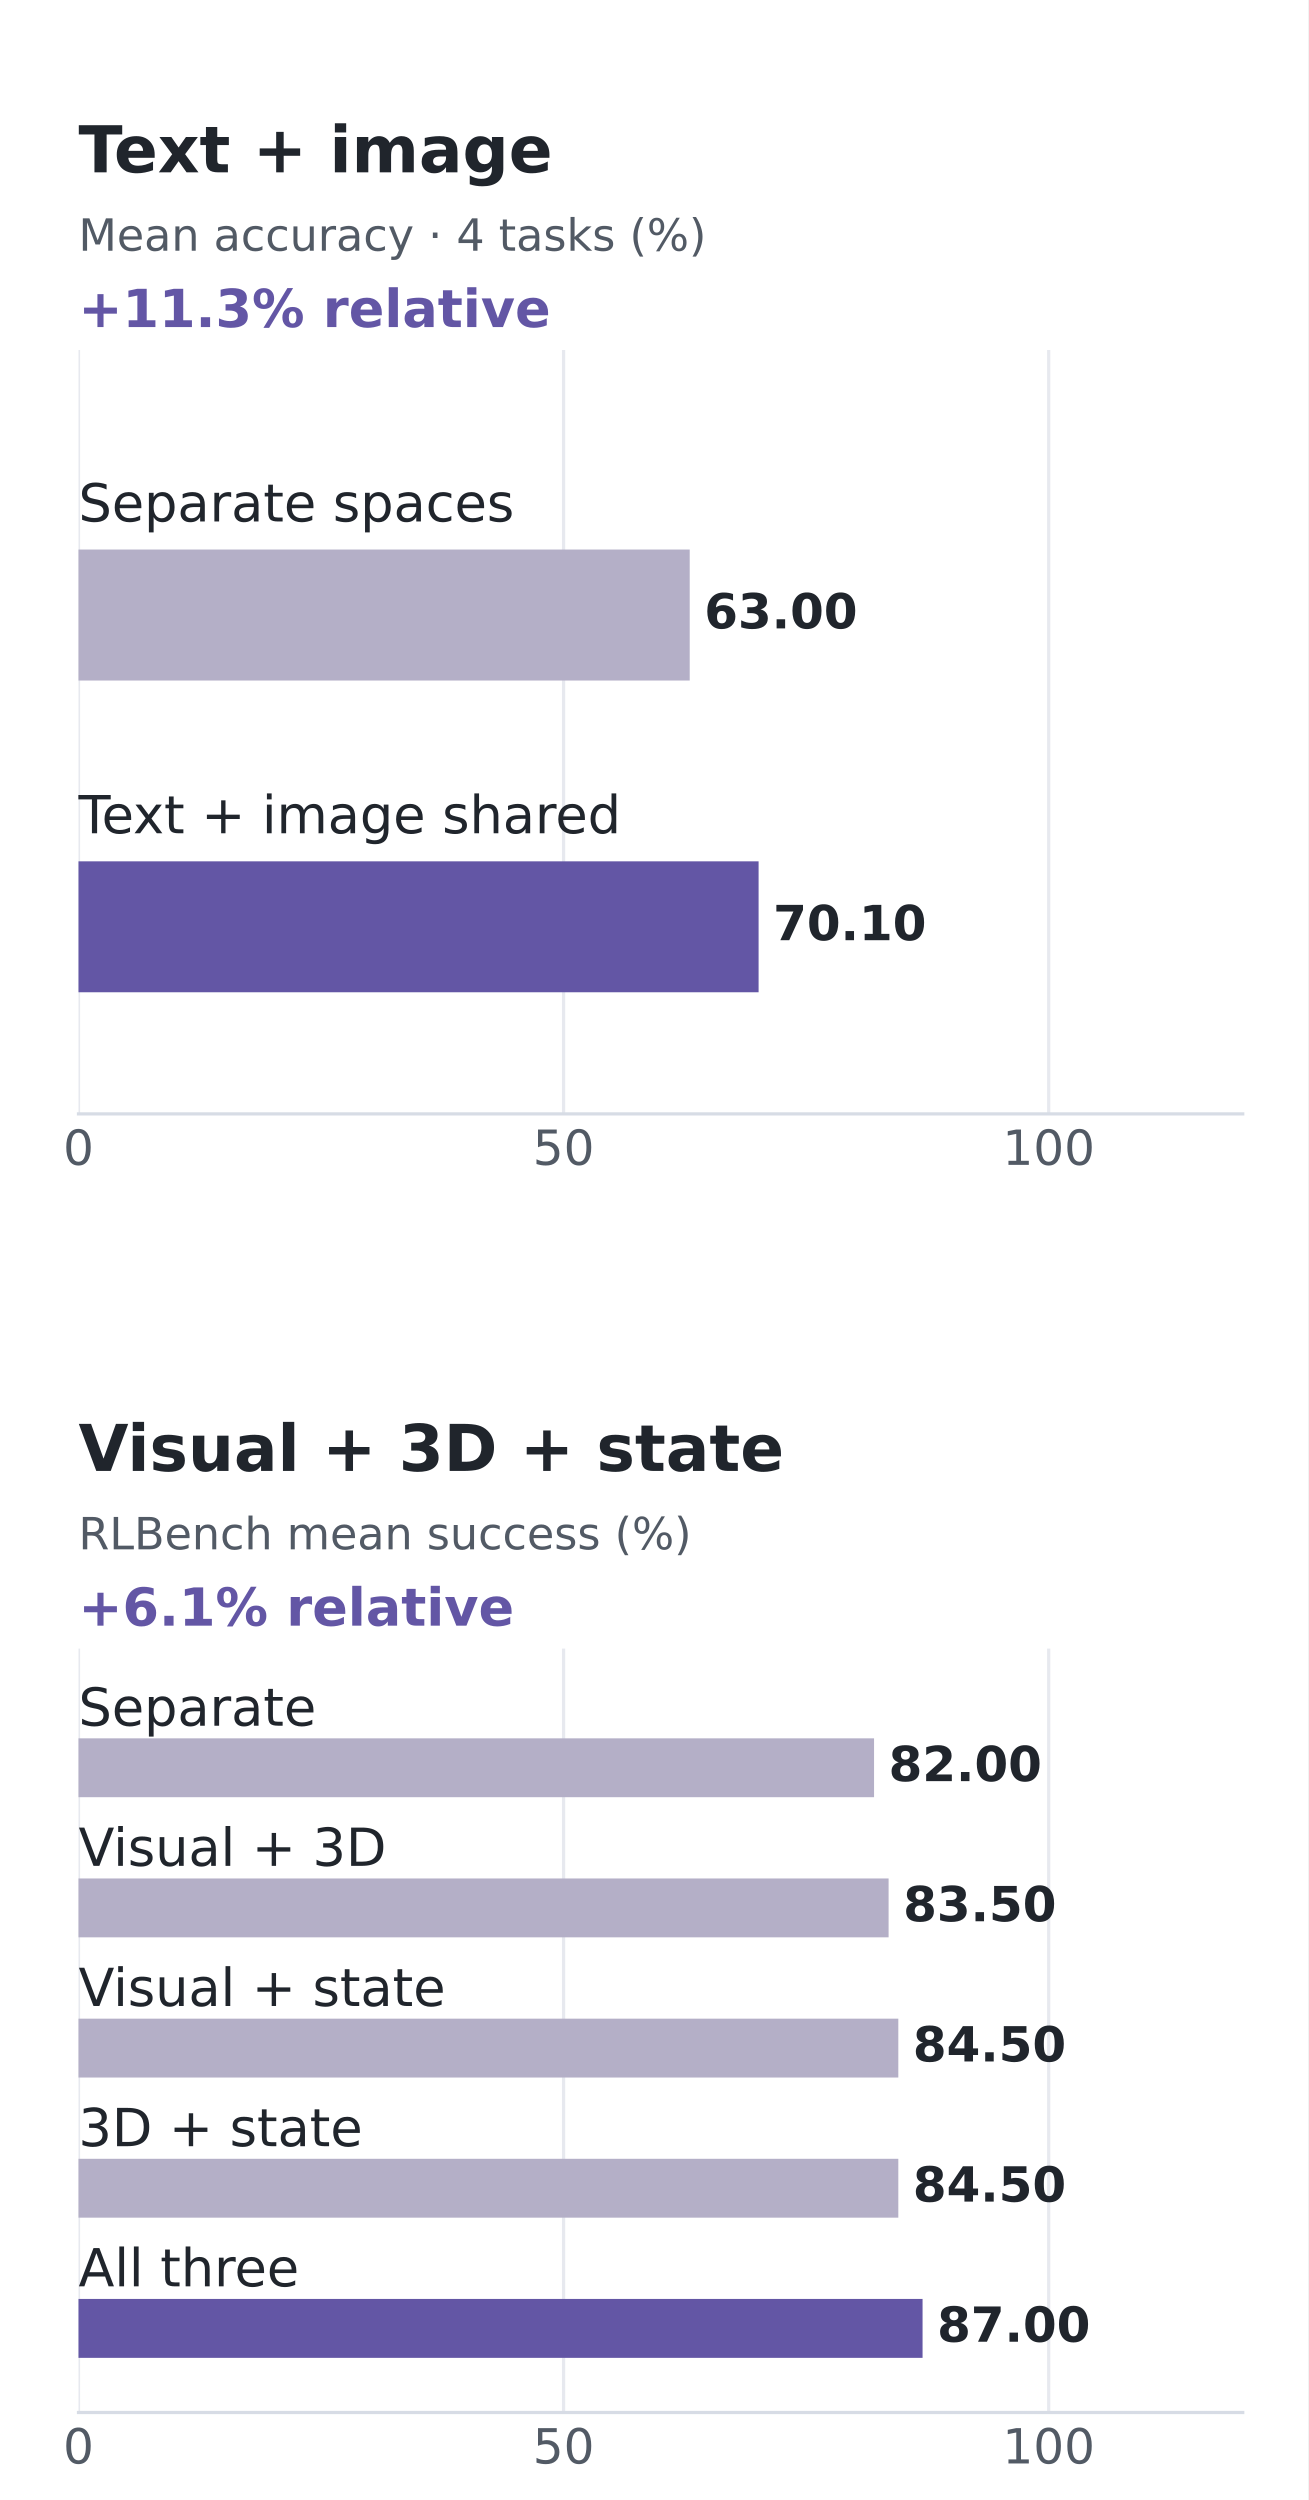
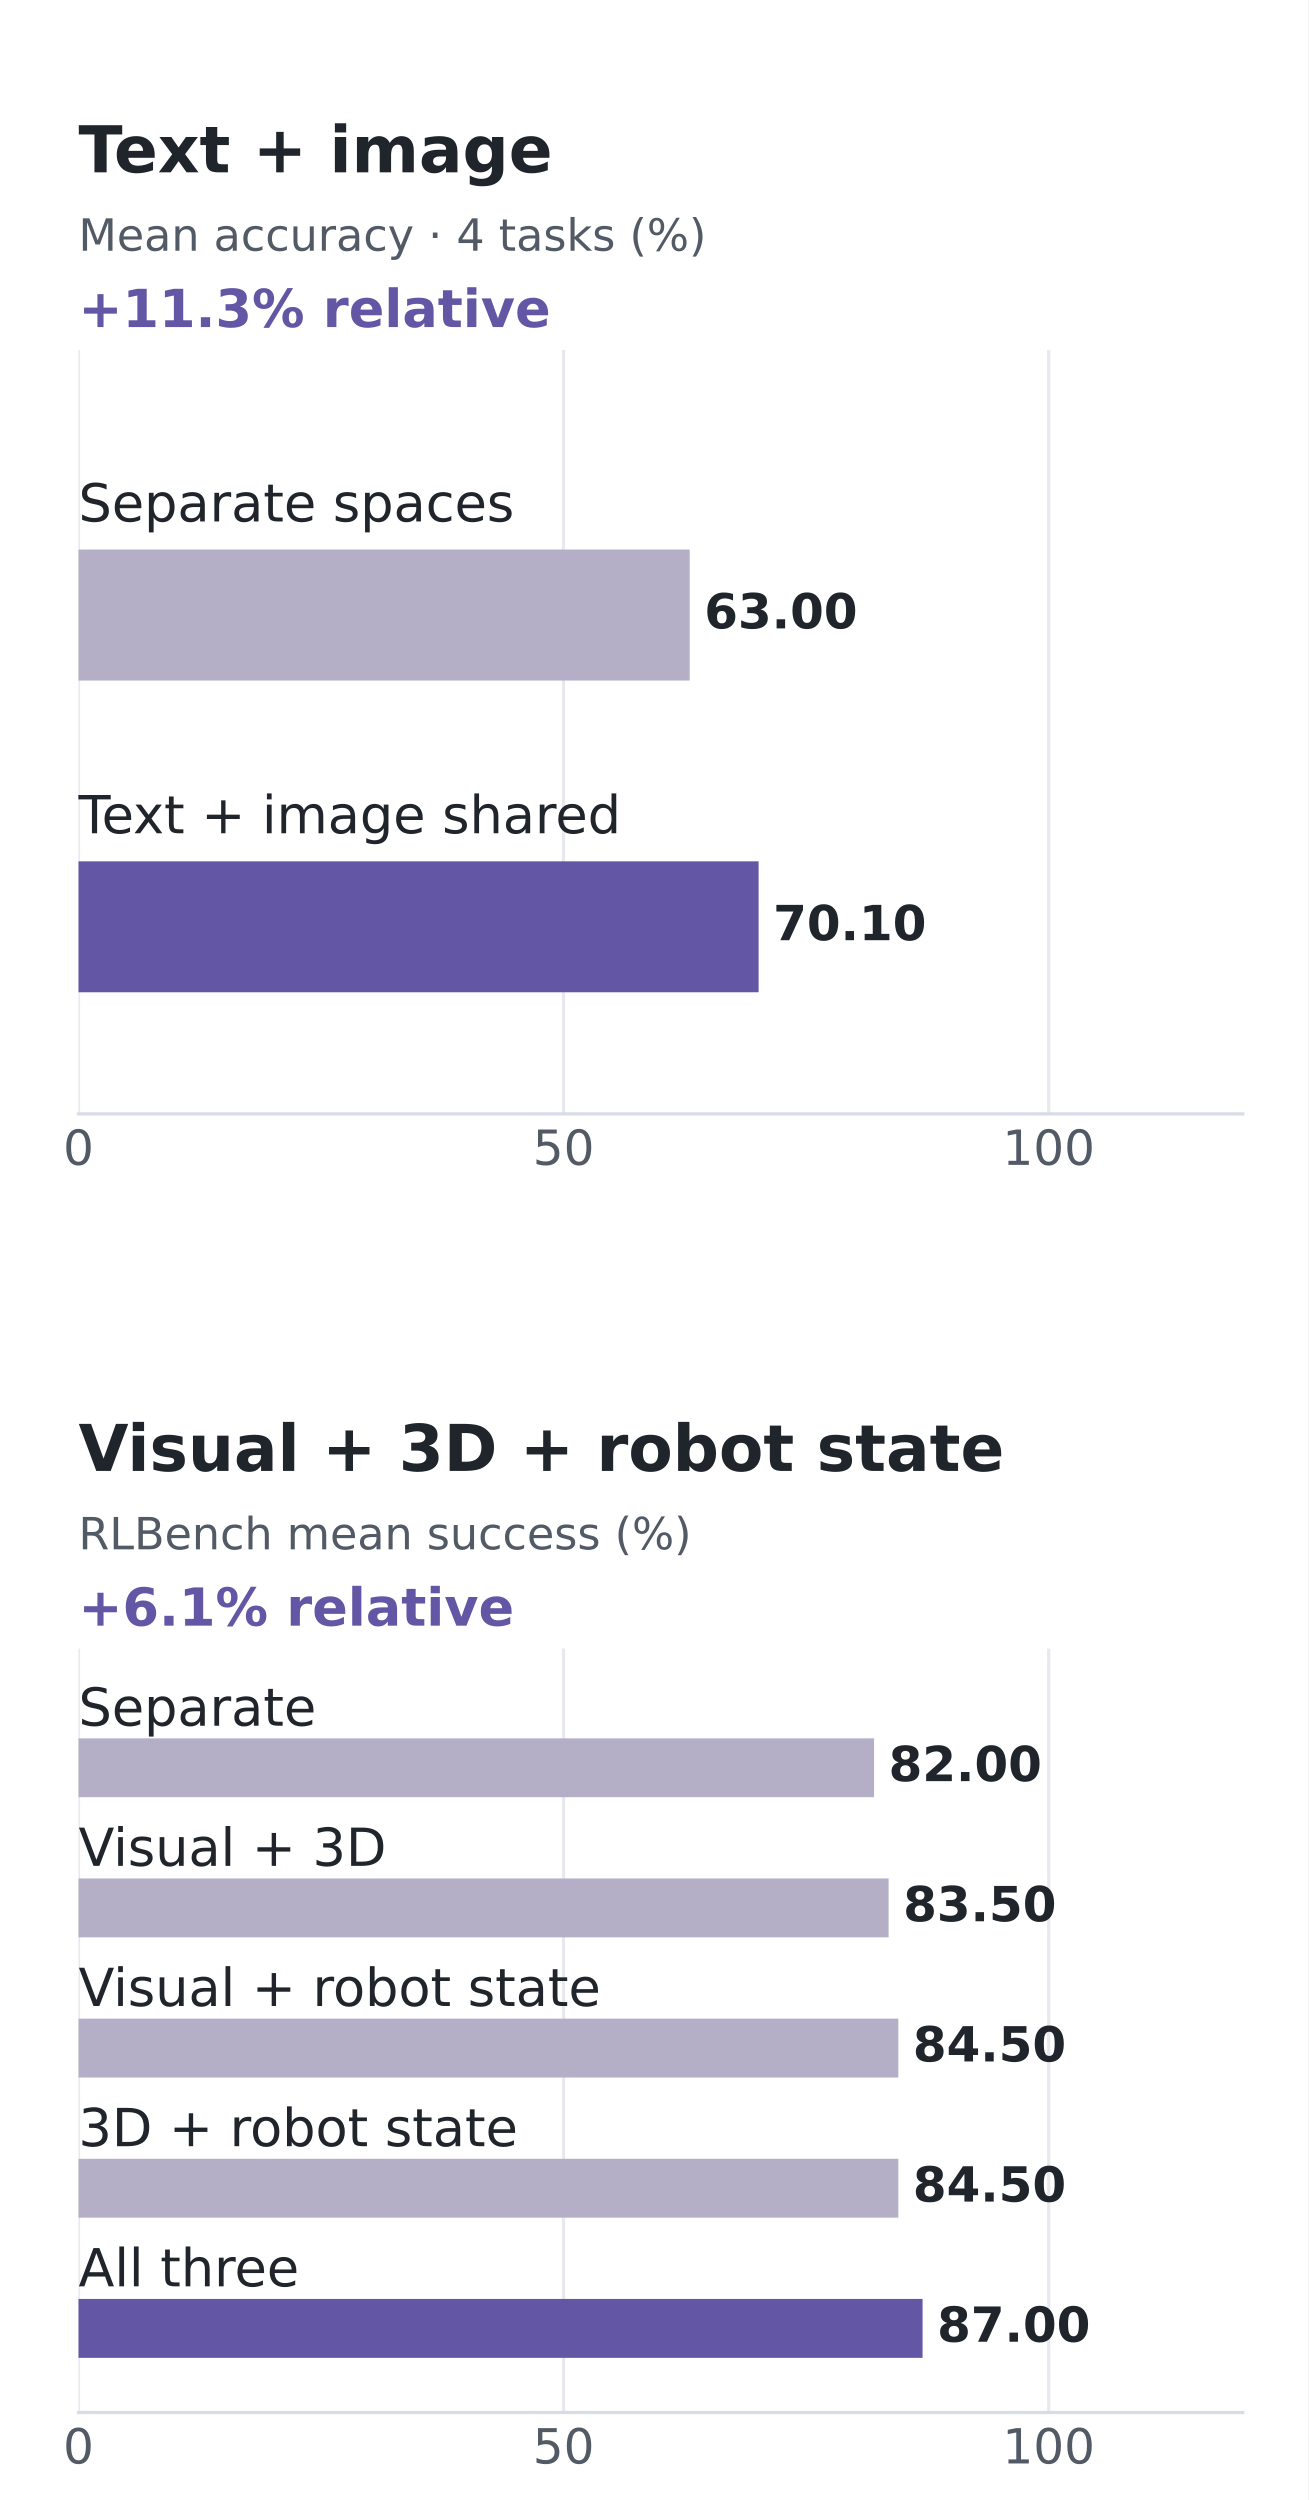
<svg xmlns="http://www.w3.org/2000/svg" width="324pt" height="619.2pt" viewBox="0 0 324 619.2" version="1.1">
  <defs>
    <style type="text/css">*{stroke-linejoin: round; stroke-linecap: butt}</style>
  </defs>
  <g id="figure_1">
    <g id="patch_1">
      <path d="M 0 619.2 L 324 619.2 L 324 0 L 0 0 z " style="fill: #ffffff" />
    </g>
    <g id="axes_1">
      <g id="patch_2">
        <path d="M 19.44 275.888 L 307.8 275.888 L 307.8 86.688 L 19.44 86.688 z " style="fill: #ffffff" />
      </g>
      <g id="matplotlib.axis_1">
        <g id="xtick_1">
          <g id="line2d_1">
            <path d="M 19.44 275.888 L 19.44 86.688 " clip-path="url(#p3124d137c5)" style="fill: none; stroke: #e7e9ef; stroke-width: 0.8; stroke-linecap: square" />
          </g>
          <g id="line2d_2" />
          <g id="text_1">
            <text style="fill: #525a65; font: 12px 'DejaVu Sans'; text-anchor: middle" x="19.44" y="288.506" transform="rotate(-0 19.44 288.5061)">0</text>
          </g>
        </g>
        <g id="xtick_2">
          <g id="line2d_3">
            <path d="M 139.59 275.888 L 139.59 86.688 " clip-path="url(#p3124d137c5)" style="fill: none; stroke: #e7e9ef; stroke-width: 0.8; stroke-linecap: square" />
          </g>
          <g id="line2d_4" />
          <g id="text_2">
            <text style="fill: #525a65; font: 12px 'DejaVu Sans'; text-anchor: middle" x="139.59" y="288.506" transform="rotate(-0 139.59 288.5061)">50</text>
          </g>
        </g>
        <g id="xtick_3">
          <g id="line2d_5">
            <path d="M 259.74 275.888 L 259.74 86.688 " clip-path="url(#p3124d137c5)" style="fill: none; stroke: #e7e9ef; stroke-width: 0.8; stroke-linecap: square" />
          </g>
          <g id="line2d_6" />
          <g id="text_3">
            <text style="fill: #525a65; font: 12px 'DejaVu Sans'; text-anchor: middle" x="259.74" y="288.506" transform="rotate(-0 259.74 288.5061)">100</text>
          </g>
        </g>
      </g>
      <g id="matplotlib.axis_2" />
      <g id="patch_3">
        <path d="M 19.44 275.888 L 307.8 275.888 " style="fill: none; stroke: #d7dce5; stroke-width: 0.8; stroke-linejoin: miter; stroke-linecap: square" />
      </g>
      <g id="patch_4">
        <path d="M 19.44 136.112 L 170.829 136.112 L 170.829 168.546 L 19.44 168.546 z " clip-path="url(#p3124d137c5)" style="fill: #b4afc7" />
      </g>
      <g id="patch_5">
        <path d="M 19.44 213.336 L 187.89 213.336 L 187.89 245.77 L 19.44 245.77 z " clip-path="url(#p3124d137c5)" style="fill: #6356a5" />
      </g>
      <g id="text_4">
        <text style="fill: #20252c; font: 13px 'DejaVu Sans'; text-anchor: start" x="19.44" y="129.161" transform="rotate(-0 19.44 129.1615)">Separate spaces</text>
      </g>
      <g id="text_5">
        <text style="fill: #20252c; font: 700 12px 'DejaVu Sans'; text-anchor: start" x="174.434" y="155.64" transform="rotate(-0 174.4335 155.6401)">63.00</text>
      </g>
      <g id="text_6">
        <text style="fill: #20252c; font: 13px 'DejaVu Sans'; text-anchor: start" x="19.44" y="206.386" transform="rotate(-0 19.44 206.386)">Text + image shared</text>
      </g>
      <g id="text_7">
        <text style="fill: #20252c; font: 700 12px 'DejaVu Sans'; text-anchor: start" x="191.495" y="232.865" transform="rotate(-0 191.4948 232.8646)">70.10</text>
      </g>
      <g id="text_8">
        <text style="fill: #525a65; font: 11px 'DejaVu Sans'; text-anchor: start" x="19.44" y="62.092" transform="rotate(-0 19.44 62.092)">Mean accuracy · 4 tasks (%)</text>
      </g>
      <g id="text_9">
        <text style="fill: #6356a5; font: 700 13px 'DejaVu Sans'; text-anchor: start" x="19.44" y="81.012" transform="rotate(-0 19.44 81.012)">+11.3% relative</text>
      </g>
      <g id="text_10">
        <text style="fill: #20252c; font: 700 16px 'DejaVu Sans'; text-anchor: start" x="19.44" y="42.688" transform="rotate(-0 19.44 42.688)">Text + image</text>
      </g>
    </g>
    <g id="axes_2">
      <g id="patch_6">
        <path d="M 19.44 597.528 L 307.8 597.528 L 307.8 408.328 L 19.44 408.328 z " style="fill: #ffffff" />
      </g>
      <g id="matplotlib.axis_3">
        <g id="xtick_4">
          <g id="line2d_7">
            <path d="M 19.44 597.528 L 19.44 408.328 " clip-path="url(#pbbbe467582)" style="fill: none; stroke: #e7e9ef; stroke-width: 0.8; stroke-linecap: square" />
          </g>
          <g id="line2d_8" />
          <g id="text_11">
            <text style="fill: #525a65; font: 12px 'DejaVu Sans'; text-anchor: middle" x="19.44" y="610.146" transform="rotate(-0 19.44 610.1461)">0</text>
          </g>
        </g>
        <g id="xtick_5">
          <g id="line2d_9">
            <path d="M 139.59 597.528 L 139.59 408.328 " clip-path="url(#pbbbe467582)" style="fill: none; stroke: #e7e9ef; stroke-width: 0.8; stroke-linecap: square" />
          </g>
          <g id="line2d_10" />
          <g id="text_12">
            <text style="fill: #525a65; font: 12px 'DejaVu Sans'; text-anchor: middle" x="139.59" y="610.146" transform="rotate(-0 139.59 610.1461)">50</text>
          </g>
        </g>
        <g id="xtick_6">
          <g id="line2d_11">
            <path d="M 259.74 597.528 L 259.74 408.328 " clip-path="url(#pbbbe467582)" style="fill: none; stroke: #e7e9ef; stroke-width: 0.8; stroke-linecap: square" />
          </g>
          <g id="line2d_12" />
          <g id="text_13">
            <text style="fill: #525a65; font: 12px 'DejaVu Sans'; text-anchor: middle" x="259.74" y="610.146" transform="rotate(-0 259.74 610.1461)">100</text>
          </g>
        </g>
      </g>
      <g id="matplotlib.axis_4" />
      <g id="patch_7">
        <path d="M 19.44 597.528 L 307.8 597.528 " style="fill: none; stroke: #d7dce5; stroke-width: 0.8; stroke-linejoin: miter; stroke-linecap: square" />
      </g>
      <g id="patch_8">
        <path d="M 19.44 430.546 L 216.486 430.546 L 216.486 445.127 L 19.44 445.127 z " clip-path="url(#pbbbe467582)" style="fill: #b4afc7" />
      </g>
      <g id="patch_9">
        <path d="M 19.44 465.262 L 220.09 465.262 L 220.09 479.842 L 19.44 479.842 z " clip-path="url(#pbbbe467582)" style="fill: #b4afc7" />
      </g>
      <g id="patch_10">
        <path d="M 19.44 499.977 L 222.494 499.977 L 222.494 514.558 L 19.44 514.558 z " clip-path="url(#pbbbe467582)" style="fill: #b4afc7" />
      </g>
      <g id="patch_11">
        <path d="M 19.44 534.693 L 222.494 534.693 L 222.494 549.273 L 19.44 549.273 z " clip-path="url(#pbbbe467582)" style="fill: #b4afc7" />
      </g>
      <g id="patch_12">
        <path d="M 19.44 569.408 L 228.501 569.408 L 228.501 583.989 L 19.44 583.989 z " clip-path="url(#pbbbe467582)" style="fill: #6356a5" />
      </g>
      <g id="text_14">
        <text style="fill: #20252c; font: 13px 'DejaVu Sans'; text-anchor: start" x="19.44" y="427.422" transform="rotate(-0 19.44 427.4216)">Separate</text>
      </g>
      <g id="text_15">
        <text style="fill: #20252c; font: 700 12px 'DejaVu Sans'; text-anchor: start" x="220.09" y="441.148" transform="rotate(-0 220.0905 441.1475)">82.00</text>
      </g>
      <g id="text_16">
        <text style="fill: #20252c; font: 13px 'DejaVu Sans'; text-anchor: start" x="19.44" y="462.137" transform="rotate(-0 19.44 462.1372)">Visual + 3D</text>
      </g>
      <g id="text_17">
        <text style="fill: #20252c; font: 700 12px 'DejaVu Sans'; text-anchor: start" x="223.695" y="475.863" transform="rotate(-0 223.695 475.8631)">83.50</text>
      </g>
      <g id="text_18">
-         <text style="fill: #20252c; font: 13px 'DejaVu Sans'; text-anchor: start" x="19.44" y="496.853" transform="rotate(-0 19.44 496.8528)">Visual + state</text>
+         <text style="fill: #20252c; font: 13px 'DejaVu Sans'; text-anchor: start" x="19.44" y="496.853" transform="rotate(-0 19.44 496.8528)">Visual + robot state</text>
      </g>
      <g id="text_19">
        <text style="fill: #20252c; font: 700 12px 'DejaVu Sans'; text-anchor: start" x="226.098" y="510.579" transform="rotate(-0 226.098 510.5787)">84.50</text>
      </g>
      <g id="text_20">
-         <text style="fill: #20252c; font: 13px 'DejaVu Sans'; text-anchor: start" x="19.44" y="531.568" transform="rotate(-0 19.44 531.5684)">3D + state</text>
+         <text style="fill: #20252c; font: 13px 'DejaVu Sans'; text-anchor: start" x="19.44" y="531.568" transform="rotate(-0 19.44 531.5684)">3D + robot state</text>
      </g>
      <g id="text_21">
        <text style="fill: #20252c; font: 700 12px 'DejaVu Sans'; text-anchor: start" x="226.098" y="545.294" transform="rotate(-0 226.098 545.2943)">84.50</text>
      </g>
      <g id="text_22">
        <text style="fill: #20252c; font: 13px 'DejaVu Sans'; text-anchor: start" x="19.44" y="566.284" transform="rotate(-0 19.44 566.284)">All three</text>
      </g>
      <g id="text_23">
        <text style="fill: #20252c; font: 700 12px 'DejaVu Sans'; text-anchor: start" x="232.106" y="580.01" transform="rotate(-0 232.1055 580.0099)">87.00</text>
      </g>
      <g id="text_24">
        <text style="fill: #525a65; font: 11px 'DejaVu Sans'; text-anchor: start" x="19.44" y="383.732" transform="rotate(-0 19.44 383.732)">RLBench mean success (%)</text>
      </g>
      <g id="text_25">
        <text style="fill: #6356a5; font: 700 13px 'DejaVu Sans'; text-anchor: start" x="19.44" y="402.652" transform="rotate(-0 19.44 402.652)">+6.1% relative</text>
      </g>
      <g id="text_26">
-         <text style="fill: #20252c; font: 700 16px 'DejaVu Sans'; text-anchor: start" x="19.44" y="364.328" transform="rotate(-0 19.44 364.328)">Visual + 3D + state</text>
+         <text style="fill: #20252c; font: 700 16px 'DejaVu Sans'; text-anchor: start" x="19.44" y="364.328" transform="rotate(-0 19.44 364.328)">Visual + 3D + robot state</text>
      </g>
    </g>
  </g>
  <defs>
    <clipPath id="p3124d137c5">
      <rect x="19.44" y="86.688" width="288.36" height="189.2" />
    </clipPath>
    <clipPath id="pbbbe467582">
      <rect x="19.44" y="408.328" width="288.36" height="189.2" />
    </clipPath>
  </defs>
</svg>
